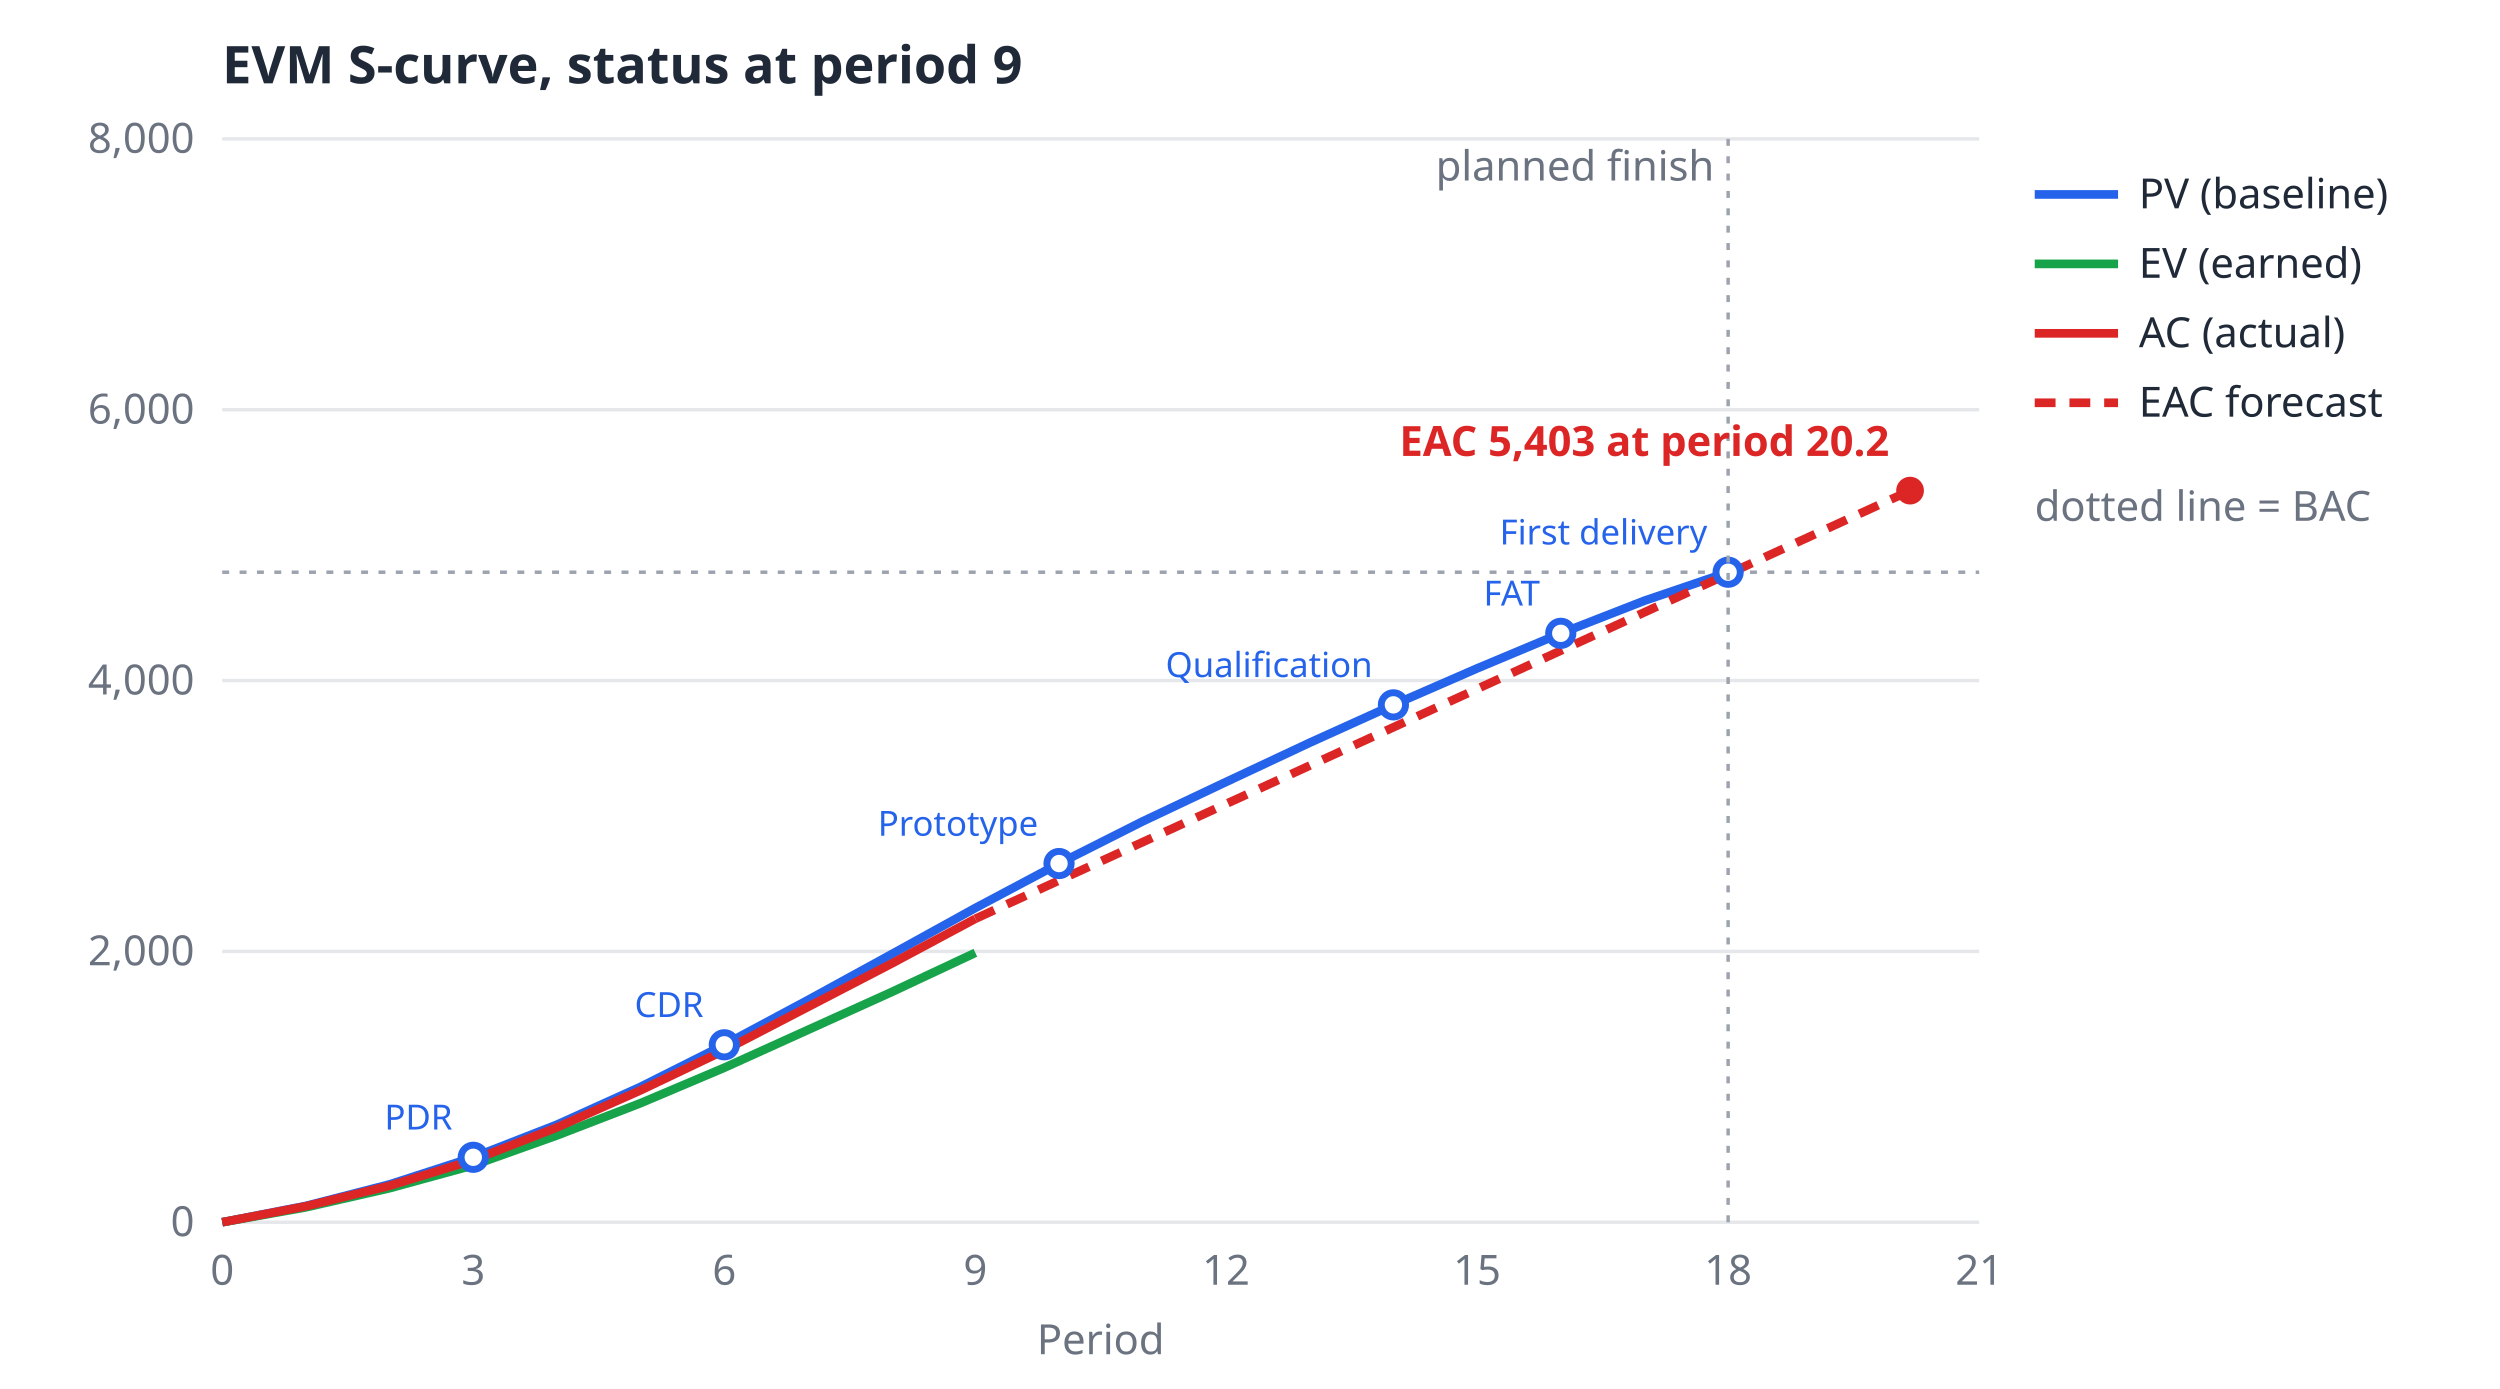
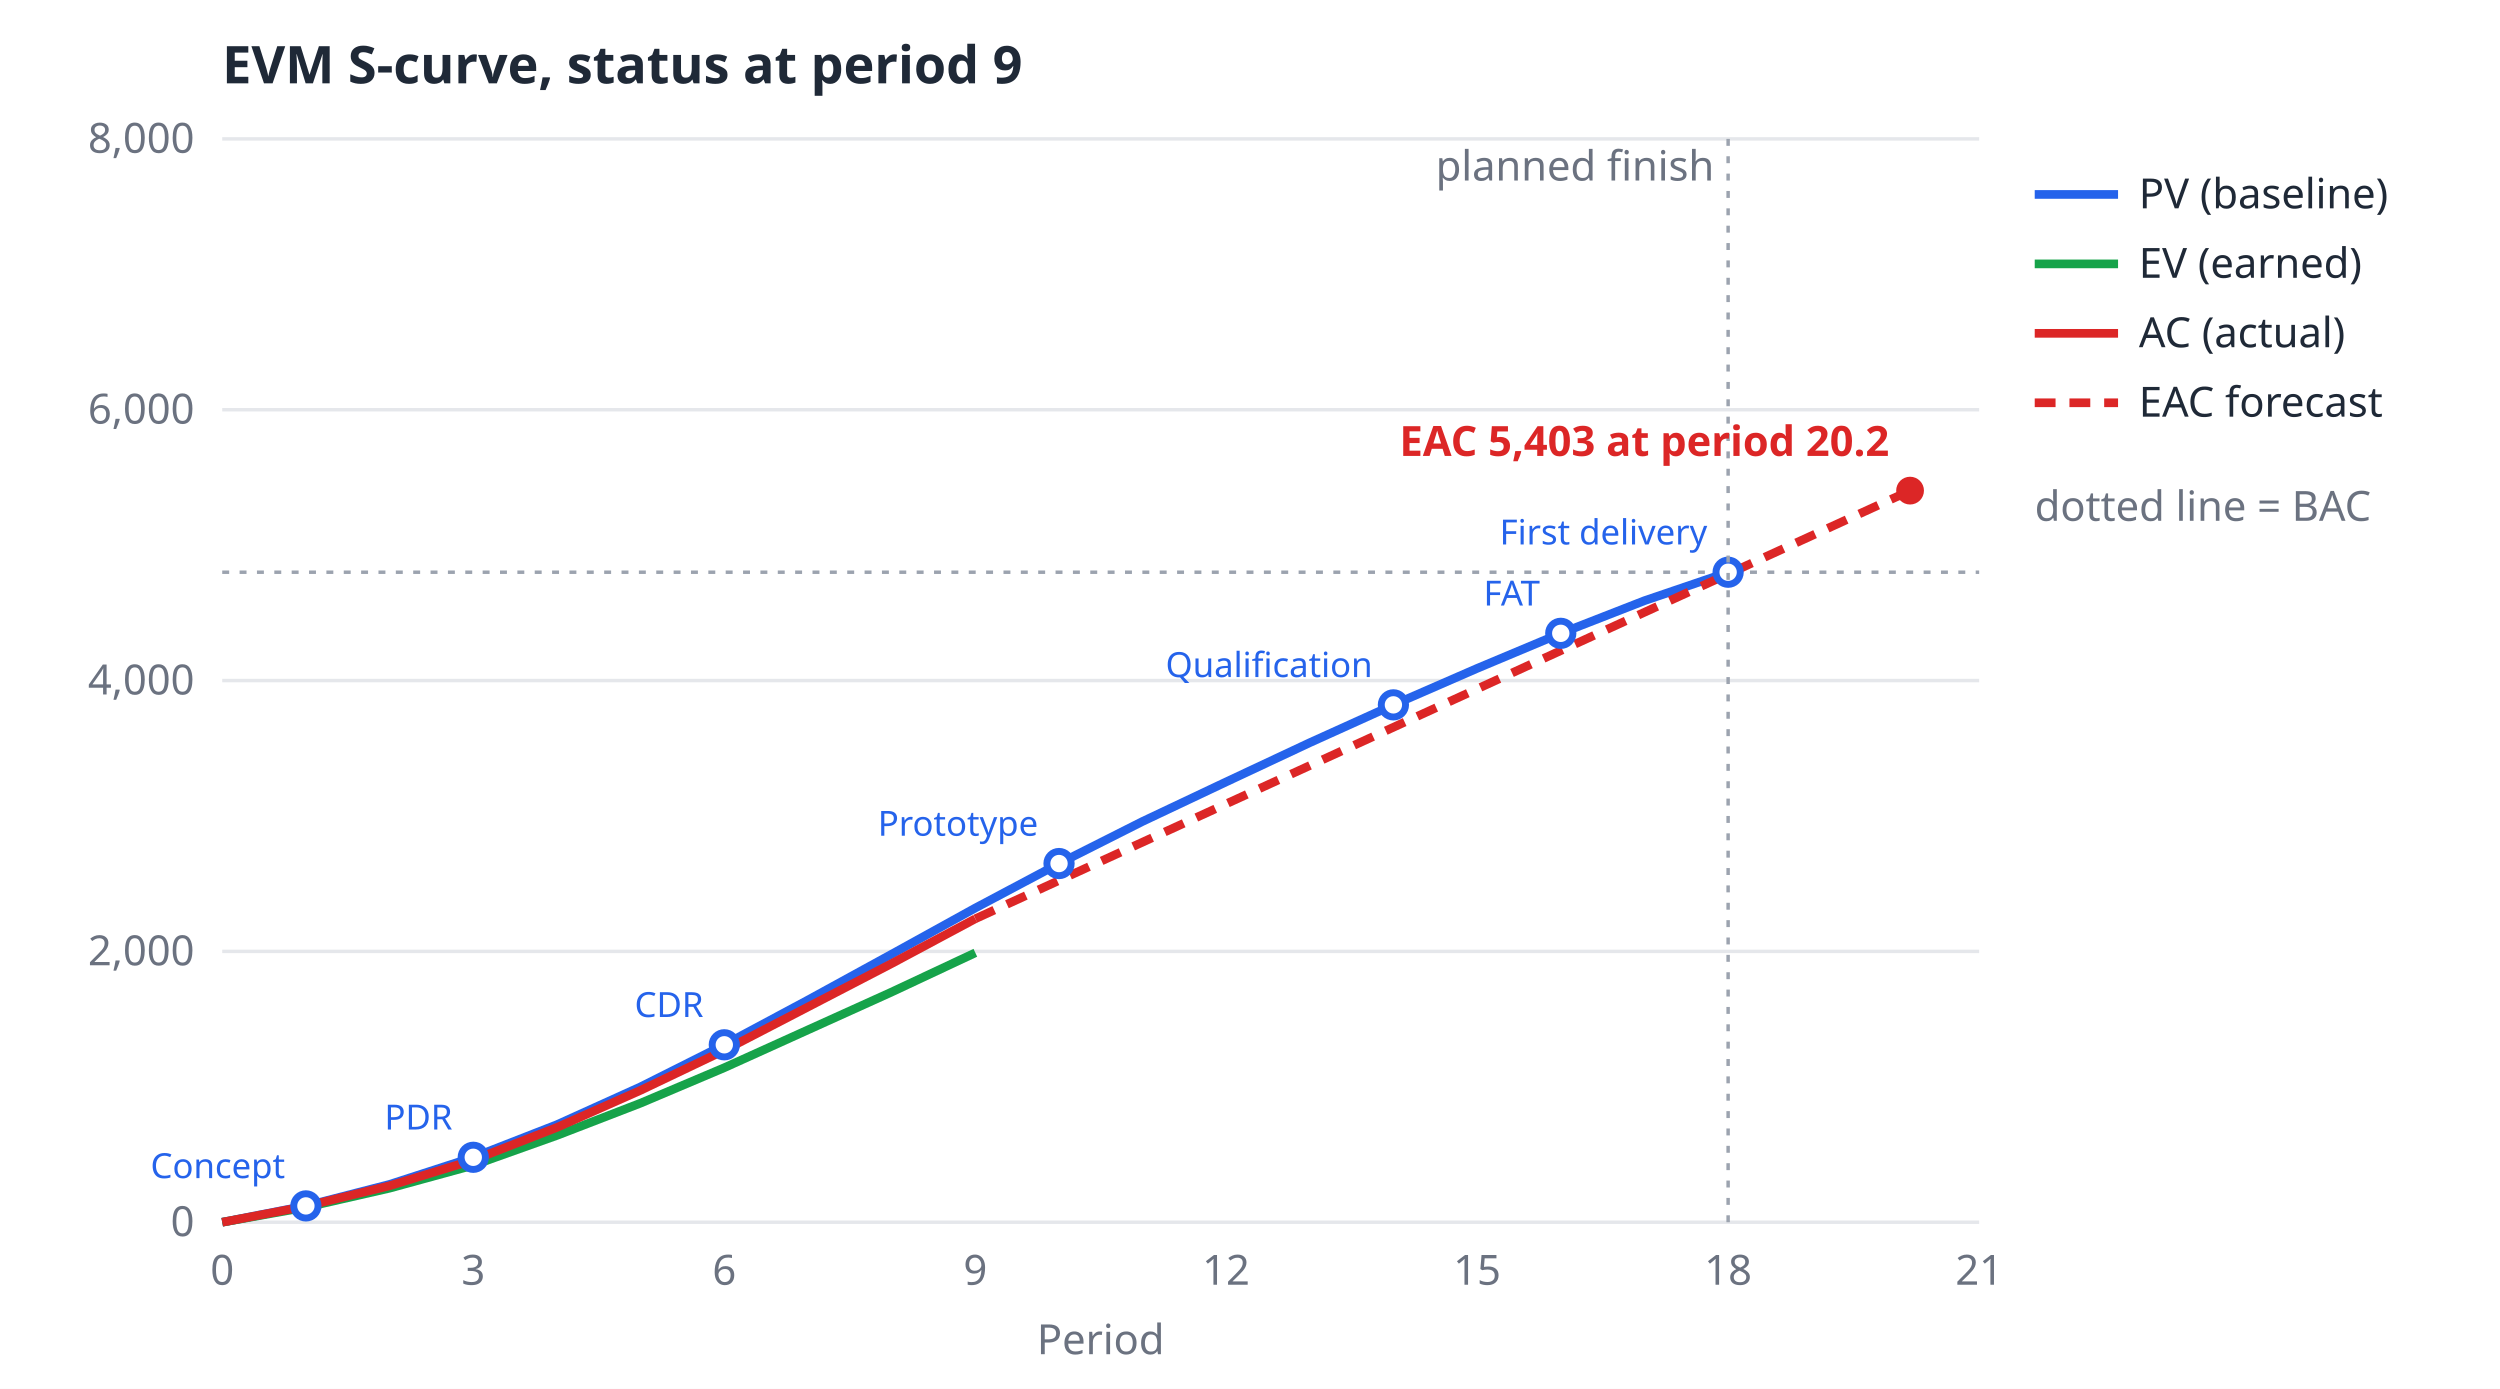
<svg xmlns="http://www.w3.org/2000/svg" viewBox="0 0 720 400" font-family="sans-serif" font-size="12">
  <rect width="720" height="400" fill="#ffffff" />
  <text x="64" y="24" font-size="15" font-weight="bold" fill="#1f2937">EVM S-curve, status at period 9</text>
  <line x1="64" x2="570" y1="352.0" y2="352.0" stroke="#e5e7eb" />
  <text x="56" y="356.0" text-anchor="end" fill="#6b7280">0</text>
  <line x1="64" x2="570" y1="274.0" y2="274.0" stroke="#e5e7eb" />
  <text x="56" y="278.0" text-anchor="end" fill="#6b7280">2,000</text>
  <line x1="64" x2="570" y1="196.0" y2="196.0" stroke="#e5e7eb" />
  <text x="56" y="200.0" text-anchor="end" fill="#6b7280">4,000</text>
  <line x1="64" x2="570" y1="118.0" y2="118.0" stroke="#e5e7eb" />
  <text x="56" y="122.0" text-anchor="end" fill="#6b7280">6,000</text>
  <line x1="64" x2="570" y1="40.0" y2="40.0" stroke="#e5e7eb" />
  <text x="56" y="44.0" text-anchor="end" fill="#6b7280">8,000</text>
  <text x="64.0" y="370" text-anchor="middle" fill="#6b7280">0</text>
  <text x="136.3" y="370" text-anchor="middle" fill="#6b7280">3</text>
  <text x="208.6" y="370" text-anchor="middle" fill="#6b7280">6</text>
  <text x="280.9" y="370" text-anchor="middle" fill="#6b7280">9</text>
  <text x="353.1" y="370" text-anchor="middle" fill="#6b7280">12</text>
  <text x="425.4" y="370" text-anchor="middle" fill="#6b7280">15</text>
  <text x="497.7" y="370" text-anchor="middle" fill="#6b7280">18</text>
  <text x="570.0" y="370" text-anchor="middle" fill="#6b7280">21</text>
  <text x="317.0" y="390" text-anchor="middle" fill="#6b7280">Period</text>
  <line x1="64" x2="570" y1="164.8" y2="164.8" stroke="#9ca3af" stroke-dasharray="2 3" />
  <path d="M64.0,352.0 L88.1,347.3 L112.2,341.1 L136.3,333.3 L160.4,323.9 L184.5,313.0 L208.6,300.9 L232.7,288.0 L256.8,274.8 L280.9,261.5 L305.0,248.7 L329.0,236.6 L353.1,225.2 L377.2,213.9 L401.3,203.0 L425.4,192.5 L449.5,182.4 L473.6,173.0 L497.7,164.8" fill="none" stroke="#2563eb" stroke-width="2.5" />
  <line x1="586" x2="610" y1="56" y2="56" stroke="#2563eb" stroke-width="2.5" />
  <text x="616" y="60" fill="#1f2937">PV (baseline)</text>
  <path d="M64.0,352.0 L88.1,347.7 L112.2,342.2 L136.3,335.6 L160.4,327.0 L184.5,317.7 L208.6,307.5 L232.7,296.6 L256.8,285.7 L280.9,274.4" fill="none" stroke="#16a34a" stroke-width="2.5" />
  <line x1="586" x2="610" y1="76" y2="76" stroke="#16a34a" stroke-width="2.5" />
  <text x="616" y="80" fill="#1f2937">EV (earned)</text>
  <path d="M64.0,352.0 L88.1,347.4 L112.2,341.5 L136.3,334.1 L160.4,324.7 L184.5,314.0 L208.6,302.5 L232.7,290.0 L256.8,277.5 L280.9,264.6" fill="none" stroke="#dc2626" stroke-width="2.5" />
  <line x1="586" x2="610" y1="96" y2="96" stroke="#dc2626" stroke-width="2.5" />
  <text x="616" y="100" fill="#1f2937">AC (actual)</text>
  <path d="M280.9,264.6 L550.1,141.3" fill="none" stroke="#dc2626" stroke-width="2.5" stroke-dasharray="6 4" />
  <line x1="586" x2="610" y1="116" y2="116" stroke="#dc2626" stroke-width="2.5" stroke-dasharray="6 4" />
  <text x="616" y="120" fill="#1f2937">EAC forecast</text>
  <text x="586" y="150" fill="#6b7280">dotted line = BAC</text>
+   <circle cx="88.1" cy="347.3" r="3.5" fill="#ffffff" stroke="#2563eb" stroke-width="2" />
+   <text x="82.1" y="339.3" text-anchor="end" font-size="10" fill="#2563eb">Concept</text>
  <circle cx="136.3" cy="333.3" r="3.5" fill="#ffffff" stroke="#2563eb" stroke-width="2" />
  <text x="130.3" y="325.3" text-anchor="end" font-size="10" fill="#2563eb">PDR</text>
  <circle cx="208.6" cy="300.9" r="3.5" fill="#ffffff" stroke="#2563eb" stroke-width="2" />
  <text x="202.6" y="292.9" text-anchor="end" font-size="10" fill="#2563eb">CDR</text>
  <circle cx="305.0" cy="248.7" r="3.5" fill="#ffffff" stroke="#2563eb" stroke-width="2" />
  <text x="299.0" y="240.7" text-anchor="end" font-size="10" fill="#2563eb">Prototype</text>
  <circle cx="401.3" cy="203.0" r="3.5" fill="#ffffff" stroke="#2563eb" stroke-width="2" />
  <text x="395.3" y="195.0" text-anchor="end" font-size="10" fill="#2563eb">Qualification</text>
  <circle cx="449.5" cy="182.4" r="3.5" fill="#ffffff" stroke="#2563eb" stroke-width="2" />
  <text x="443.5" y="174.4" text-anchor="end" font-size="10" fill="#2563eb">FAT</text>
  <circle cx="497.7" cy="164.8" r="3.5" fill="#ffffff" stroke="#2563eb" stroke-width="2" />
  <text x="491.7" y="156.8" text-anchor="end" font-size="10" fill="#2563eb">First delivery</text>
  <line x1="497.7" x2="497.7" y1="40" y2="352" stroke="#9ca3af" stroke-dasharray="2 3" />
  <text x="493.7" y="52" text-anchor="end" fill="#6b7280">planned finish</text>
  <circle cx="550.1" cy="141.3" r="4" fill="#dc2626" />
  <text x="544.1" y="131.3" text-anchor="end" fill="#dc2626" font-weight="bold">EAC 5,403 at period 20.2</text>
</svg>
